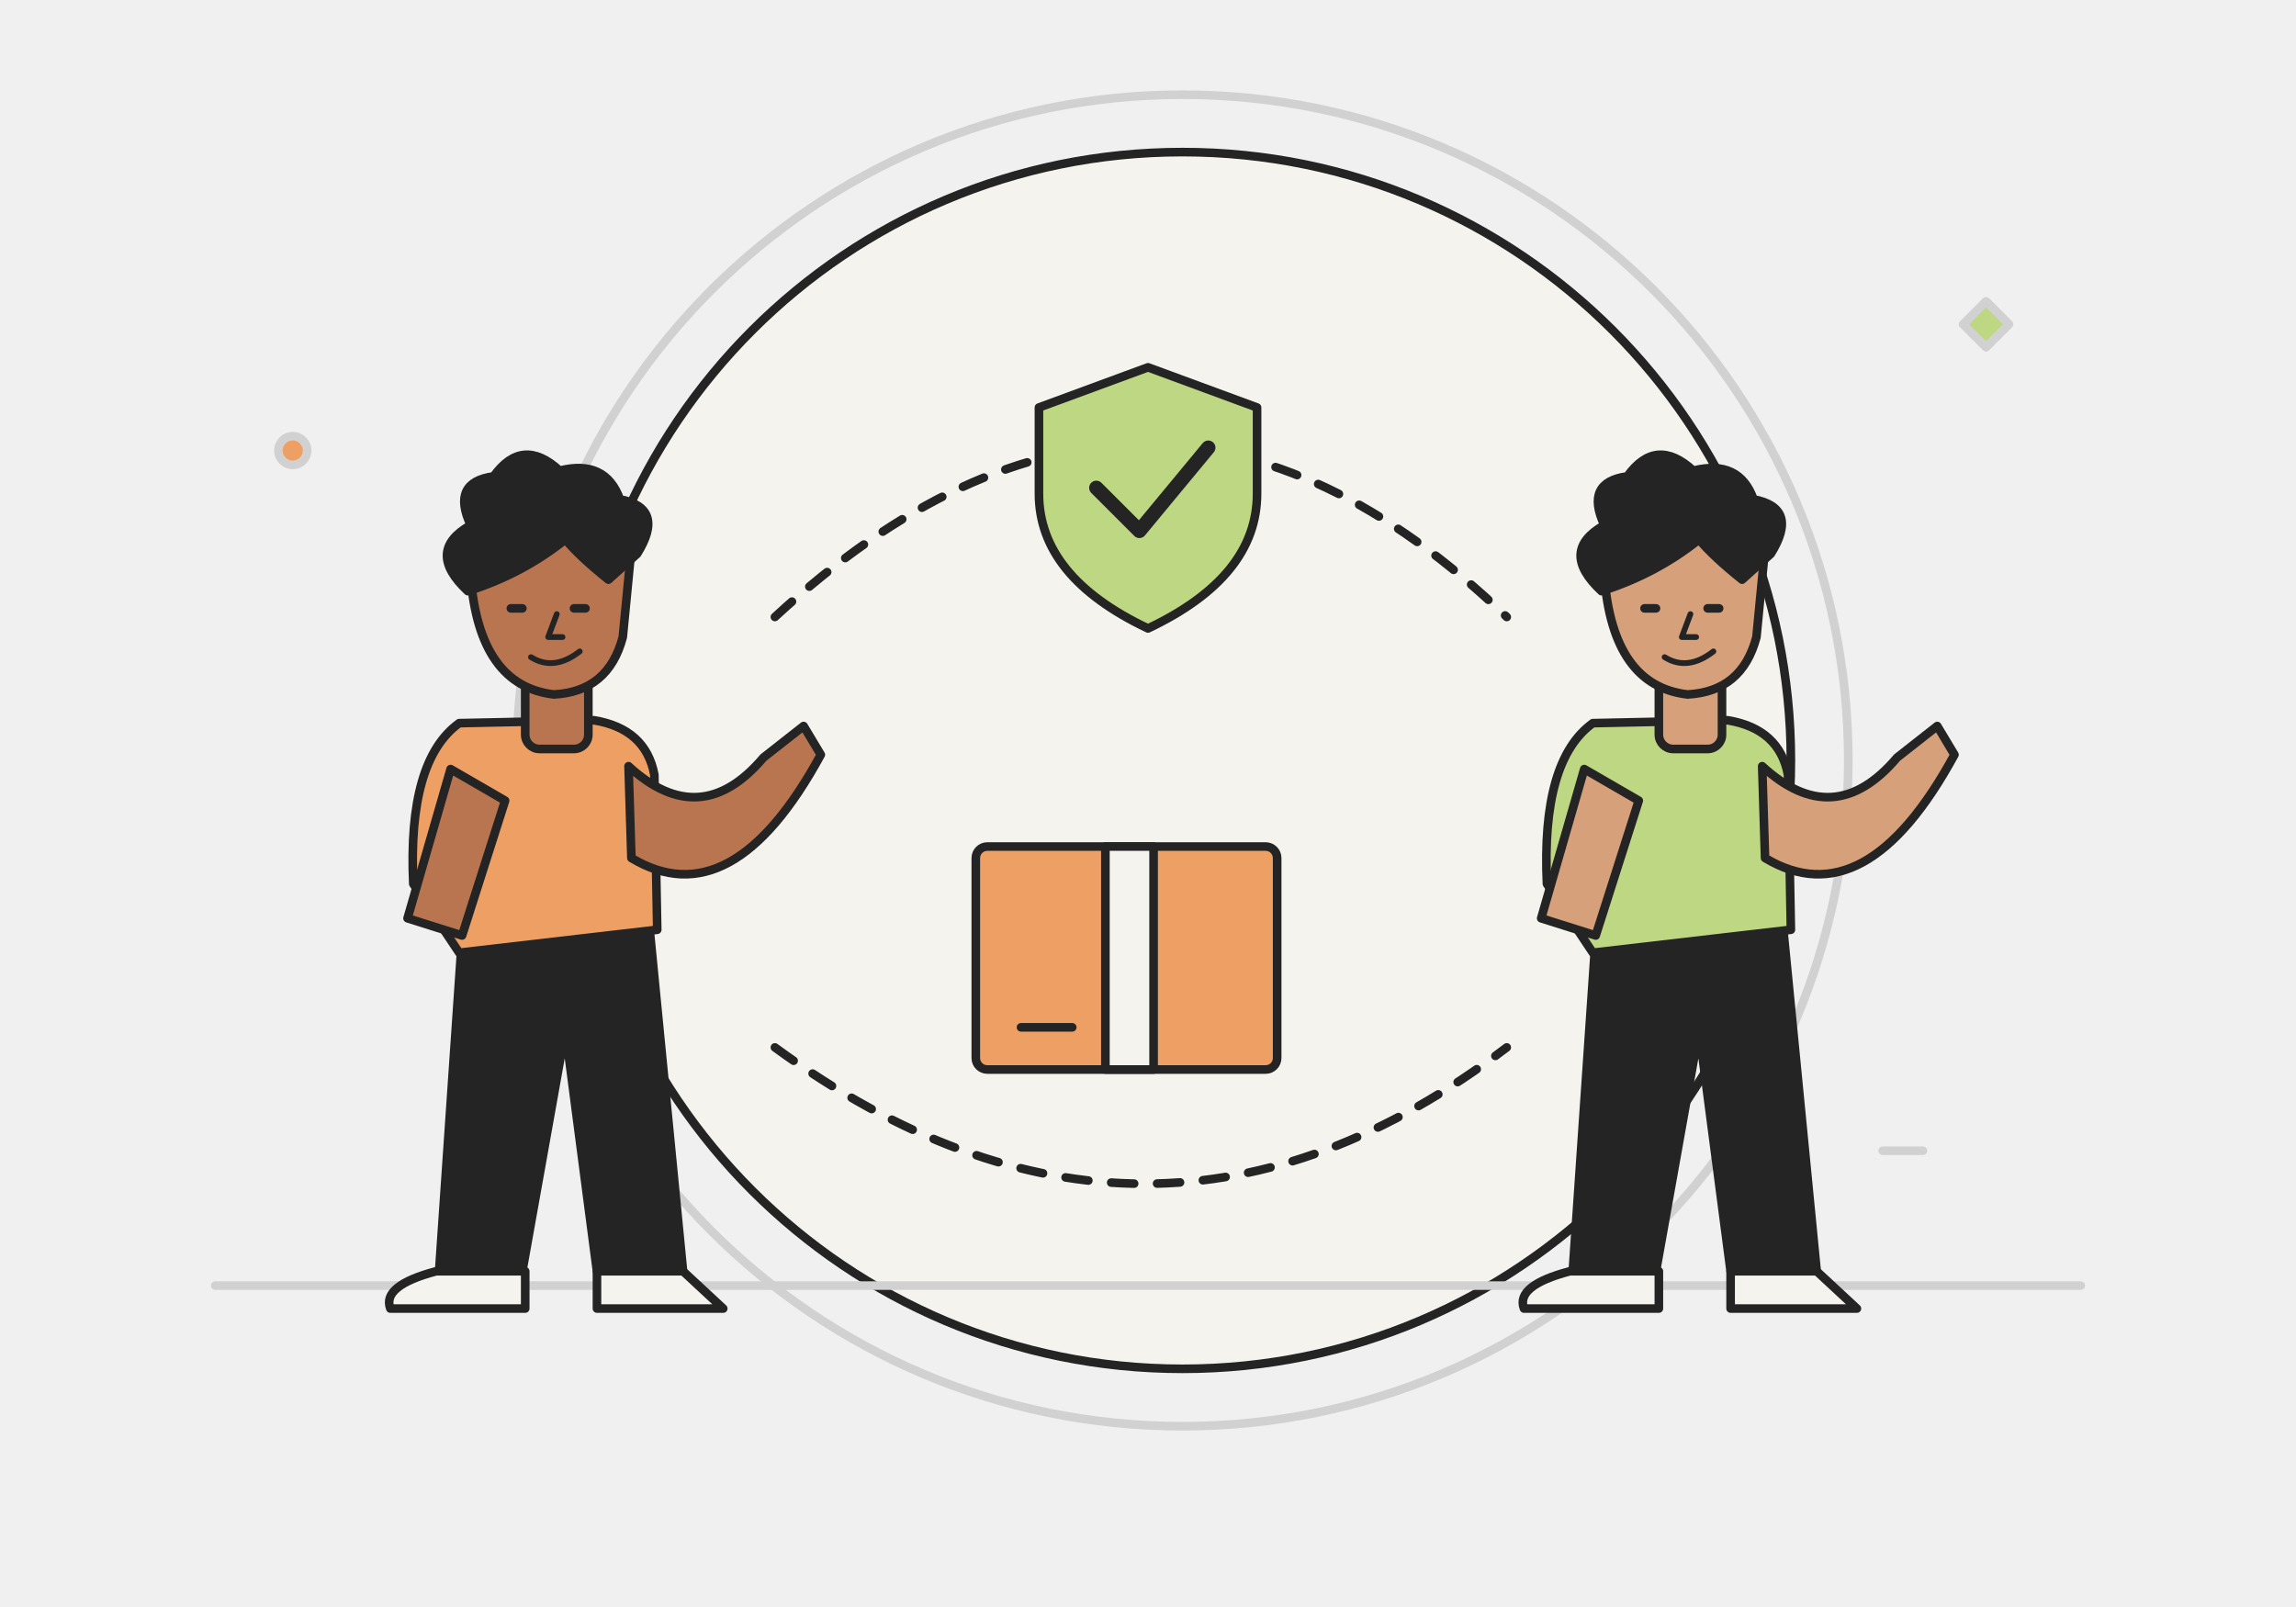
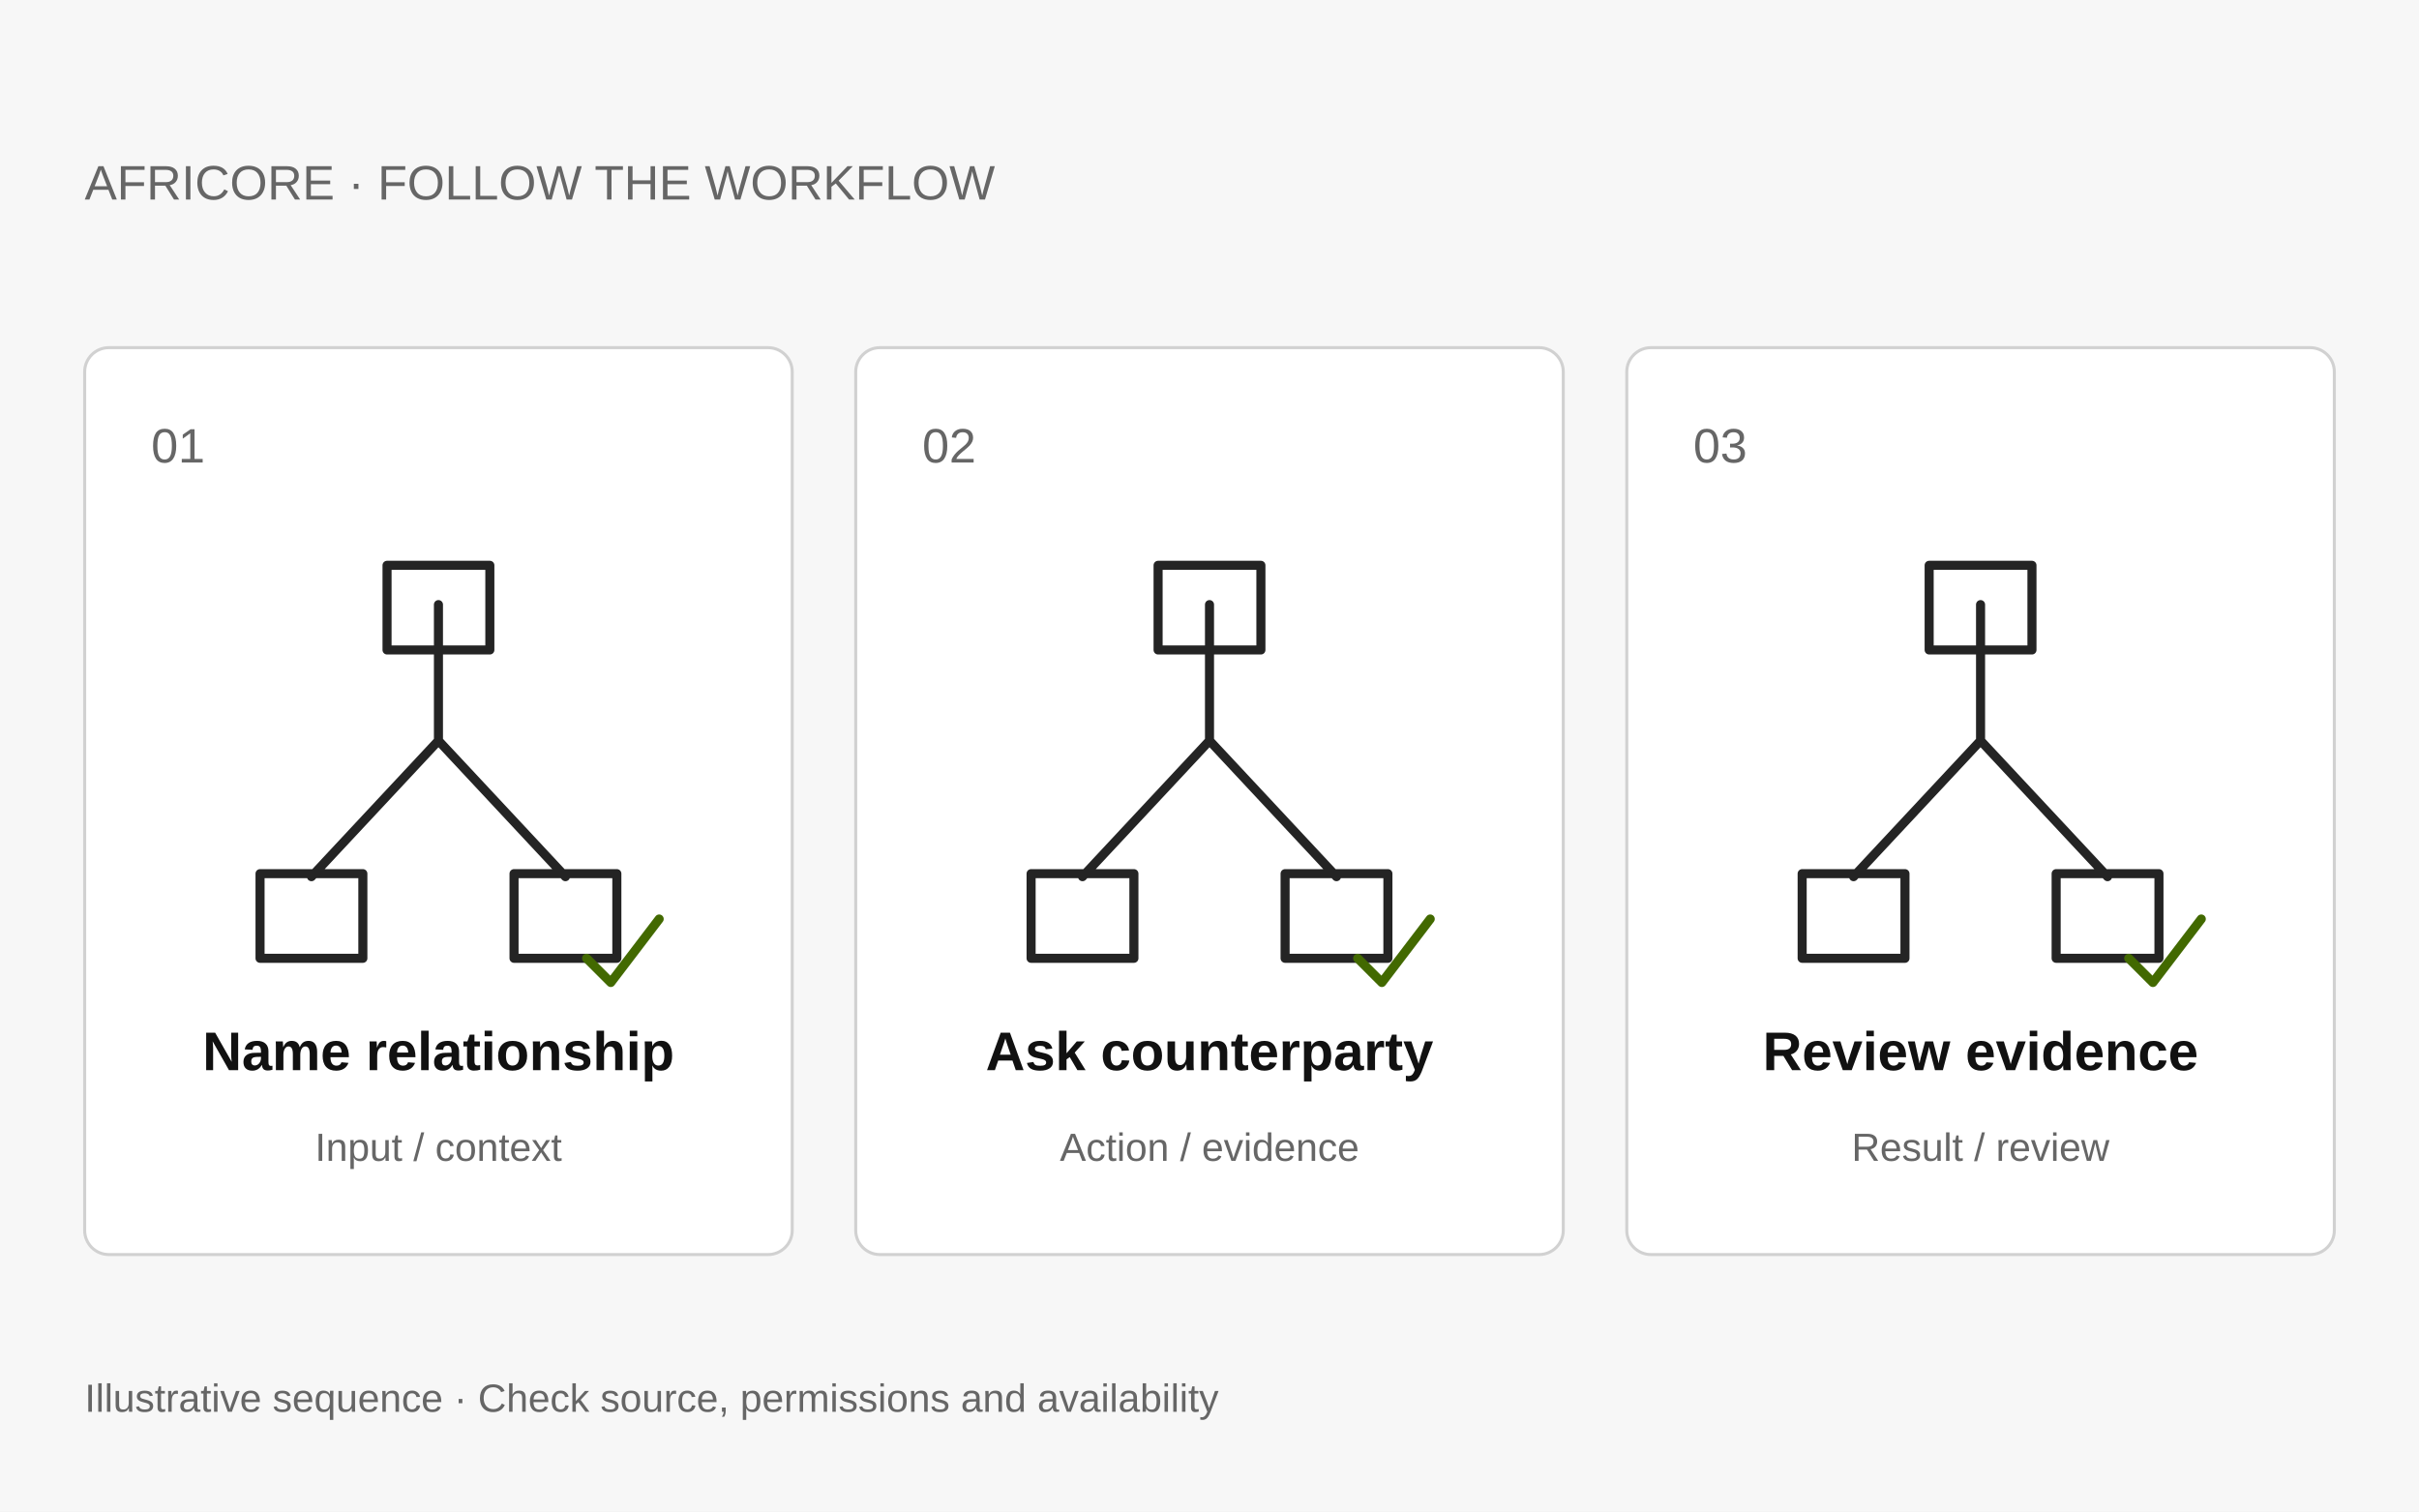
- <svg xmlns="http://www.w3.org/2000/svg" viewBox="0 0 800 560" fill="none">
-   <g stroke="#242424" stroke-width="3" stroke-linecap="round" stroke-linejoin="round">
-     <circle cx="412" cy="265" r="212" fill="#f5f3ee" />
-     <g stroke="#d1d1d1">
-       <circle cx="412" cy="265" r="232" fill="none" />
-       <path d="M75 448L725 448" fill="none" />
-       <path d="M692 105L700 113L692 121L684 113Z" fill="#bed783" />
-       <circle cx="102" cy="157" r="5" fill="#eea064" />
-       <path d="M656 401L670 401" fill="none" />
+ <svg xmlns="http://www.w3.org/2000/svg" viewBox="0 0 800 500" font-family="Arial,sans-serif">
+   <rect width="800" height="500" fill="#f7f7f7" />
+   <text x="28" y="66" font-size="16" fill="#666">AFRICORE · FOLLOW THE WORKFLOW</text>
+   <g transform="translate(28 115)">
+     <rect width="234" height="300" rx="8" fill="white" stroke="#d1d1d1" />
+     <text x="22" y="38" fill="#666" font-size="16">01</text>
+     <g fill="none" stroke="#242424" stroke-width="3" stroke-linecap="round" stroke-linejoin="round">
+       <path d="M117 85v45m0 0-42 45m42-45 42 45M100 72h34v28h-34zM58 174h34v28H58zM142 174h34v28h-34z" />
+       <path d="m166 202 8 8 16-21" stroke="#426900" />
    </g>
-     <g transform="translate(190 205) scale(1)">
-       <path d="M-28 107L-37 238L-8 238L7 154L18 238H48L35 105Z" fill="#242424" />
-       <path d="M-38 238H-7V251H-54Q-57 243-38 238Z" fill="#f5f3ee" />
-       <path d="M18 238H48L62 251H18Z" fill="#f5f3ee" />
-       <path d="M-30 47Q-48 60-46 103L-30 127L39 119L38 65Q35 49 17 46Z" fill="#eea064" />
-       <rect x="-7" y="27" width="22" height="29" rx="5" fill="#b97550" />
-       <path d="M-26 -4Q-27 -29-4 -35Q22 -39 30 -14L27 17Q22 36 3 37Q-23 34-26 -4Z" fill="#b97550" />
-       <path d="M-27 1Q-42-13-26-22Q-33-37-18-39Q-8-53 5-41Q21-45 26-31Q42-28 32-12L22-3Q12-11 7-17Q-8-5-27 1Z" fill="#242424" />
-       <path d="M-12 7L-8 7M10 7L14 7" fill="none" stroke-width="3" />
-       <path d="M4 9L1 17H6M-5 24Q3 29 12 22" fill="none" stroke-width="2" />
-       <path d="M-33 63L-48 115L-29 121L-14 74Z" fill="#b97550" />
-       <path d="M29 62Q54 85 76 59L90 48L96 58Q65 115 30 94Z" fill="#b97550" />
+     <text x="117" y="239" text-anchor="middle" fill="#111" font-size="18" font-weight="700">Name relationship</text>
+     <text x="117" y="269" text-anchor="middle" fill="#666" font-size="13">Input / context</text>
+   </g>
+   <g transform="translate(283 115)">
+     <rect width="234" height="300" rx="8" fill="white" stroke="#d1d1d1" />
+     <text x="22" y="38" fill="#666" font-size="16">02</text>
+     <g fill="none" stroke="#242424" stroke-width="3" stroke-linecap="round" stroke-linejoin="round">
+       <path d="M117 85v45m0 0-42 45m42-45 42 45M100 72h34v28h-34zM58 174h34v28H58zM142 174h34v28h-34z" />
+       <path d="m166 202 8 8 16-21" stroke="#426900" />
    </g>
-     <g transform="translate(585 205) scale(1)">
-       <path d="M-28 107L-37 238L-8 238L7 154L18 238H48L35 105Z" fill="#242424" />
-       <path d="M-38 238H-7V251H-54Q-57 243-38 238Z" fill="#f5f3ee" />
-       <path d="M18 238H48L62 251H18Z" fill="#f5f3ee" />
-       <path d="M-30 47Q-48 60-46 103L-30 127L39 119L38 65Q35 49 17 46Z" fill="#bed783" />
-       <rect x="-7" y="27" width="22" height="29" rx="5" fill="#d6a07a" />
-       <path d="M-26 -4Q-27 -29-4 -35Q22 -39 30 -14L27 17Q22 36 3 37Q-23 34-26 -4Z" fill="#d6a07a" />
-       <path d="M-27 1Q-42-13-26-22Q-33-37-18-39Q-8-53 5-41Q21-45 26-31Q42-28 32-12L22-3Q12-11 7-17Q-8-5-27 1Z" fill="#242424" />
-       <path d="M-12 7L-8 7M10 7L14 7" fill="none" stroke-width="3" />
-       <path d="M4 9L1 17H6M-5 24Q3 29 12 22" fill="none" stroke-width="2" />
-       <path d="M-33 63L-48 115L-29 121L-14 74Z" fill="#d6a07a" />
-       <path d="M29 62Q54 85 76 59L90 48L96 58Q65 115 30 94Z" fill="#d6a07a" />
+     <text x="117" y="239" text-anchor="middle" fill="#111" font-size="18" font-weight="700">Ask counterparty</text>
+     <text x="117" y="269" text-anchor="middle" fill="#666" font-size="13">Action / evidence</text>
+   </g>
+   <g transform="translate(538 115)">
+     <rect width="234" height="300" rx="8" fill="white" stroke="#d1d1d1" />
+     <text x="22" y="38" fill="#666" font-size="16">03</text>
+     <g fill="none" stroke="#242424" stroke-width="3" stroke-linecap="round" stroke-linejoin="round">
+       <path d="M117 85v45m0 0-42 45m42-45 42 45M100 72h34v28h-34zM58 174h34v28H58zM142 174h34v28h-34z" />
+       <path d="m166 202 8 8 16-21" stroke="#426900" />
    </g>
-     <g transform="translate(340 295)">
-       <rect x="0" y="0" width="105" height="77.7" rx="4" fill="#eea064" />
-       <rect x="45.15" y="0" width="16.8" height="77.7" rx="0" fill="#f5f3ee" />
-       <path d="M15.75 63L33.6 63" fill="none" />
-     </g>
-     <path d="M270 215Q400 95 525 215M270 365Q400 460 525 365" fill="none" stroke-dasharray="8 8" />
-     <g transform="translate(400 170)">
-       <path d="M0-42L38-28V2Q38 31 0 49Q-38 31-38 2V-28Z" fill="#bed783" />
-       <path d="M-18 0L-3 15L21-14" fill="none" stroke-width="5" />
-     </g>
+     <text x="117" y="239" text-anchor="middle" fill="#111" font-size="18" font-weight="700">Review evidence</text>
+     <text x="117" y="269" text-anchor="middle" fill="#666" font-size="13">Result / review</text>
  </g>
+   <text x="28" y="467" font-size="13" fill="#666">Illustrative sequence · Check source, permissions and availability</text>
</svg>
